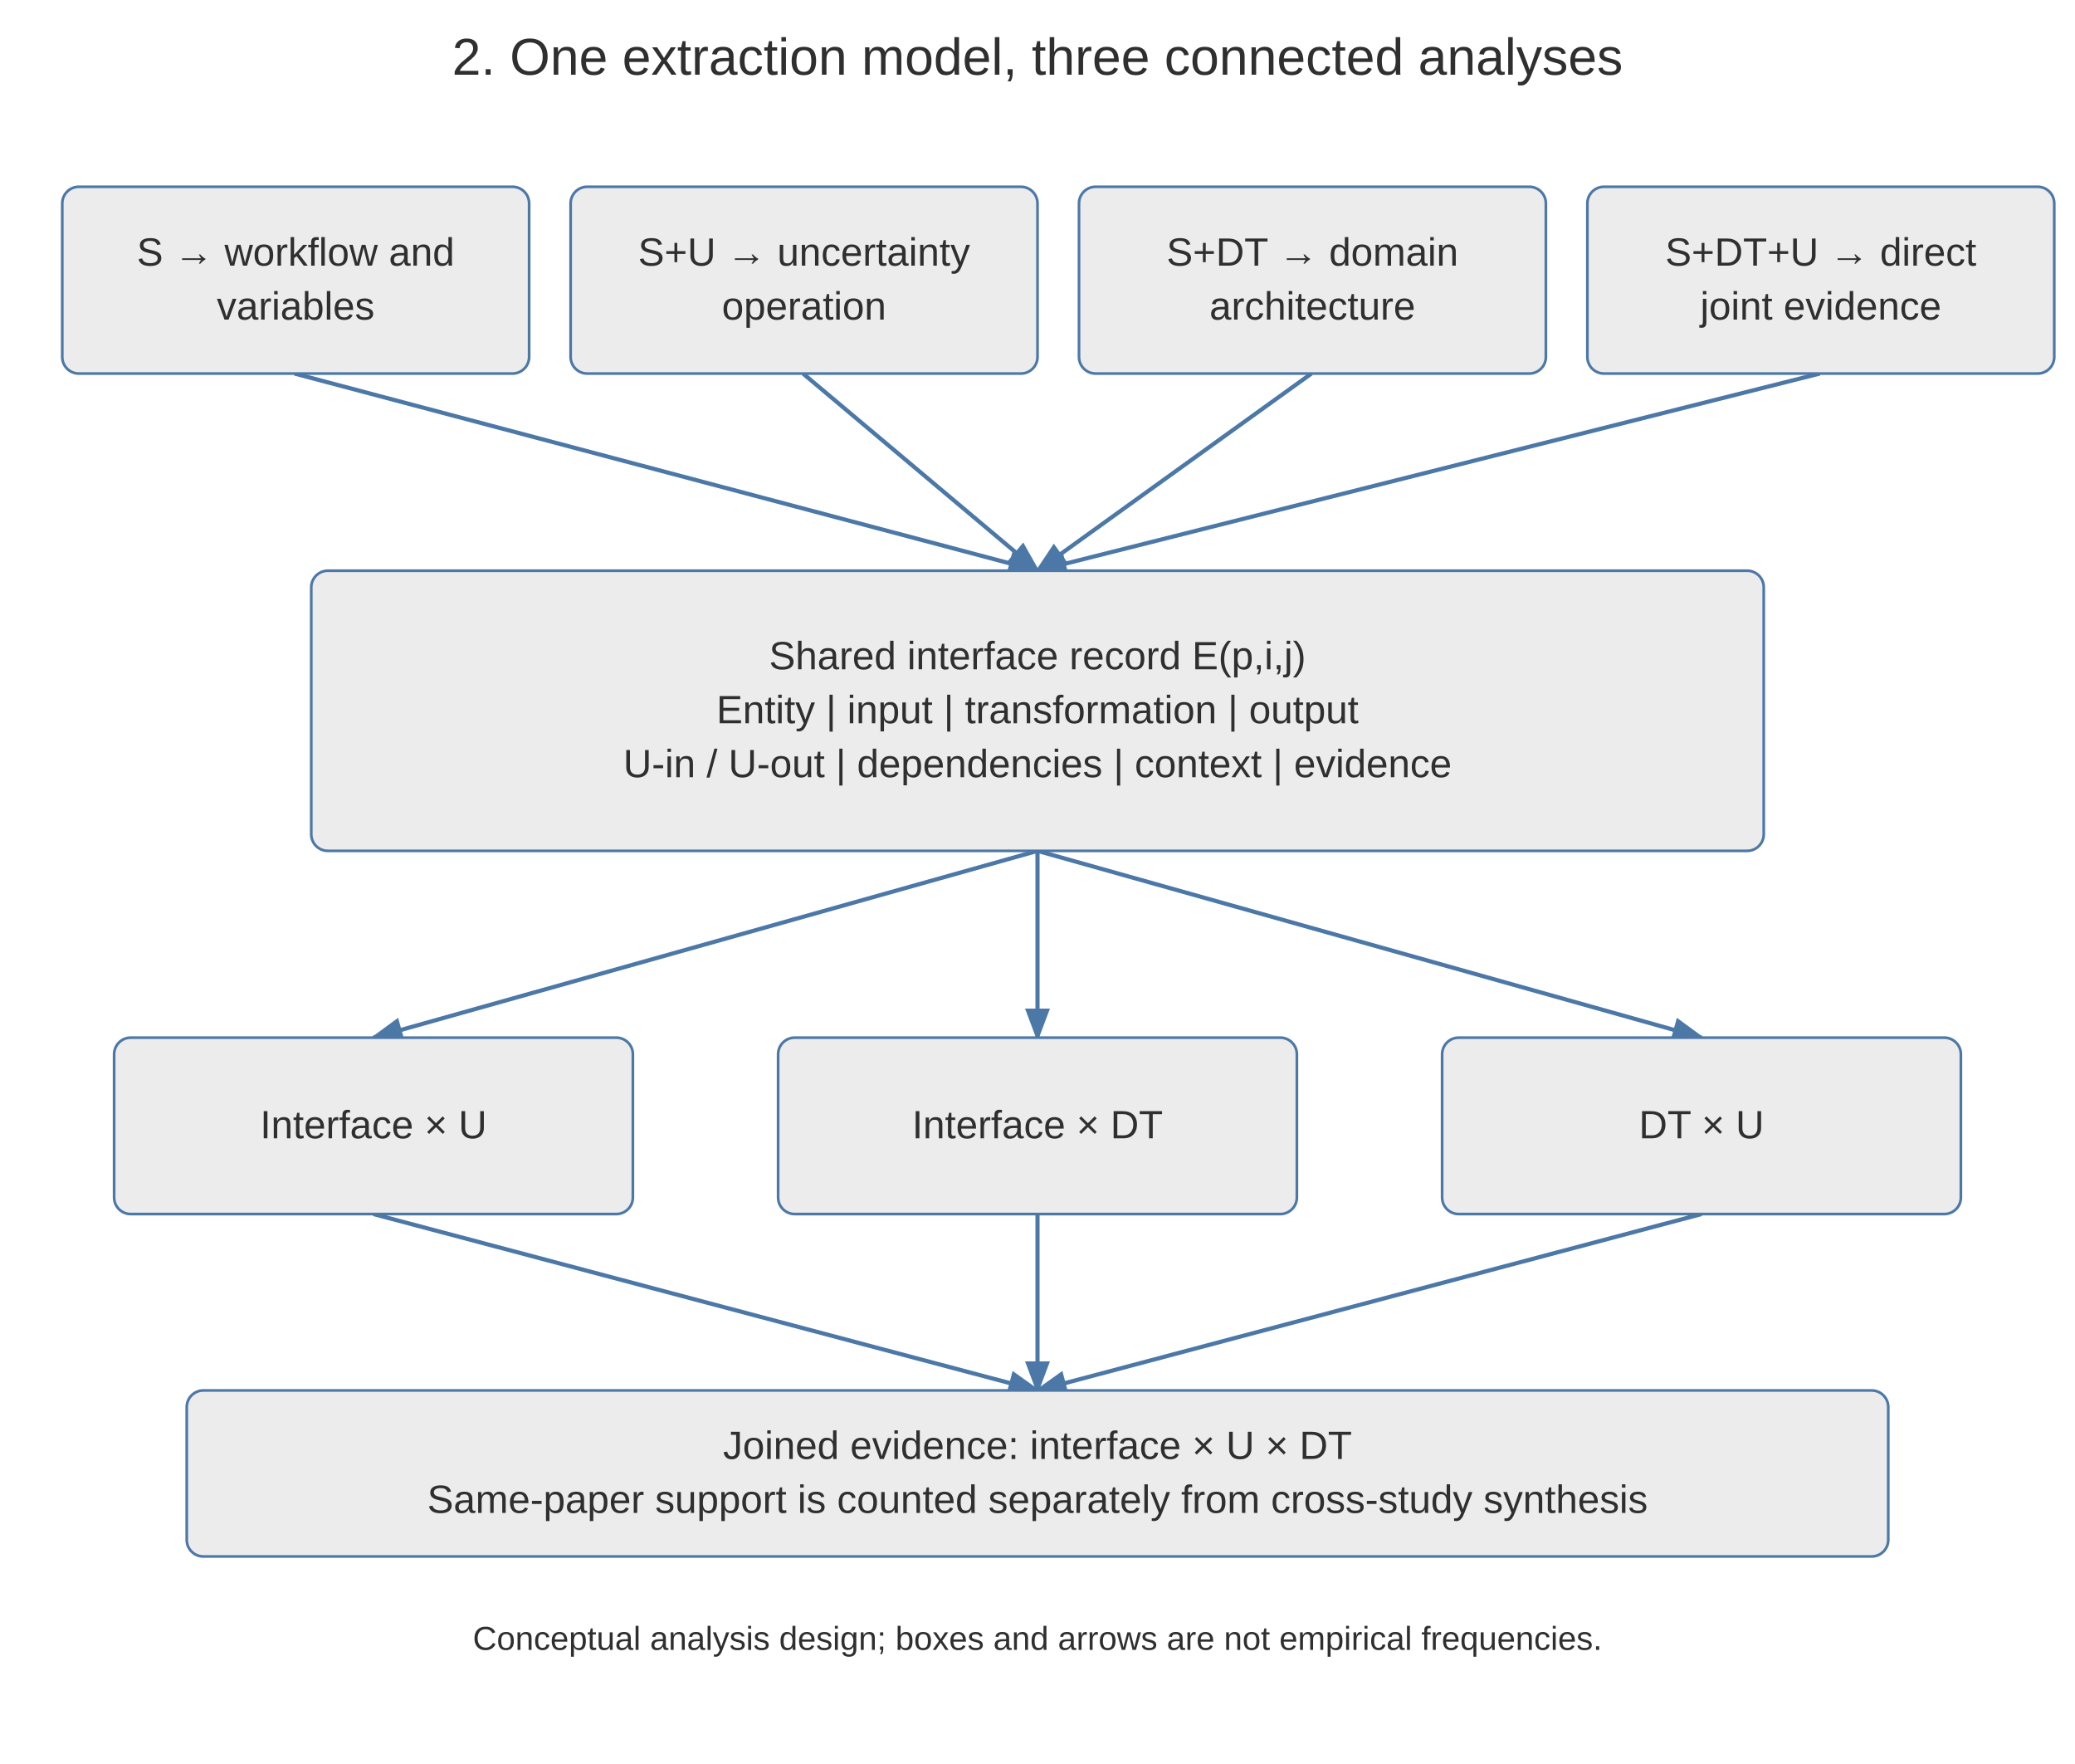
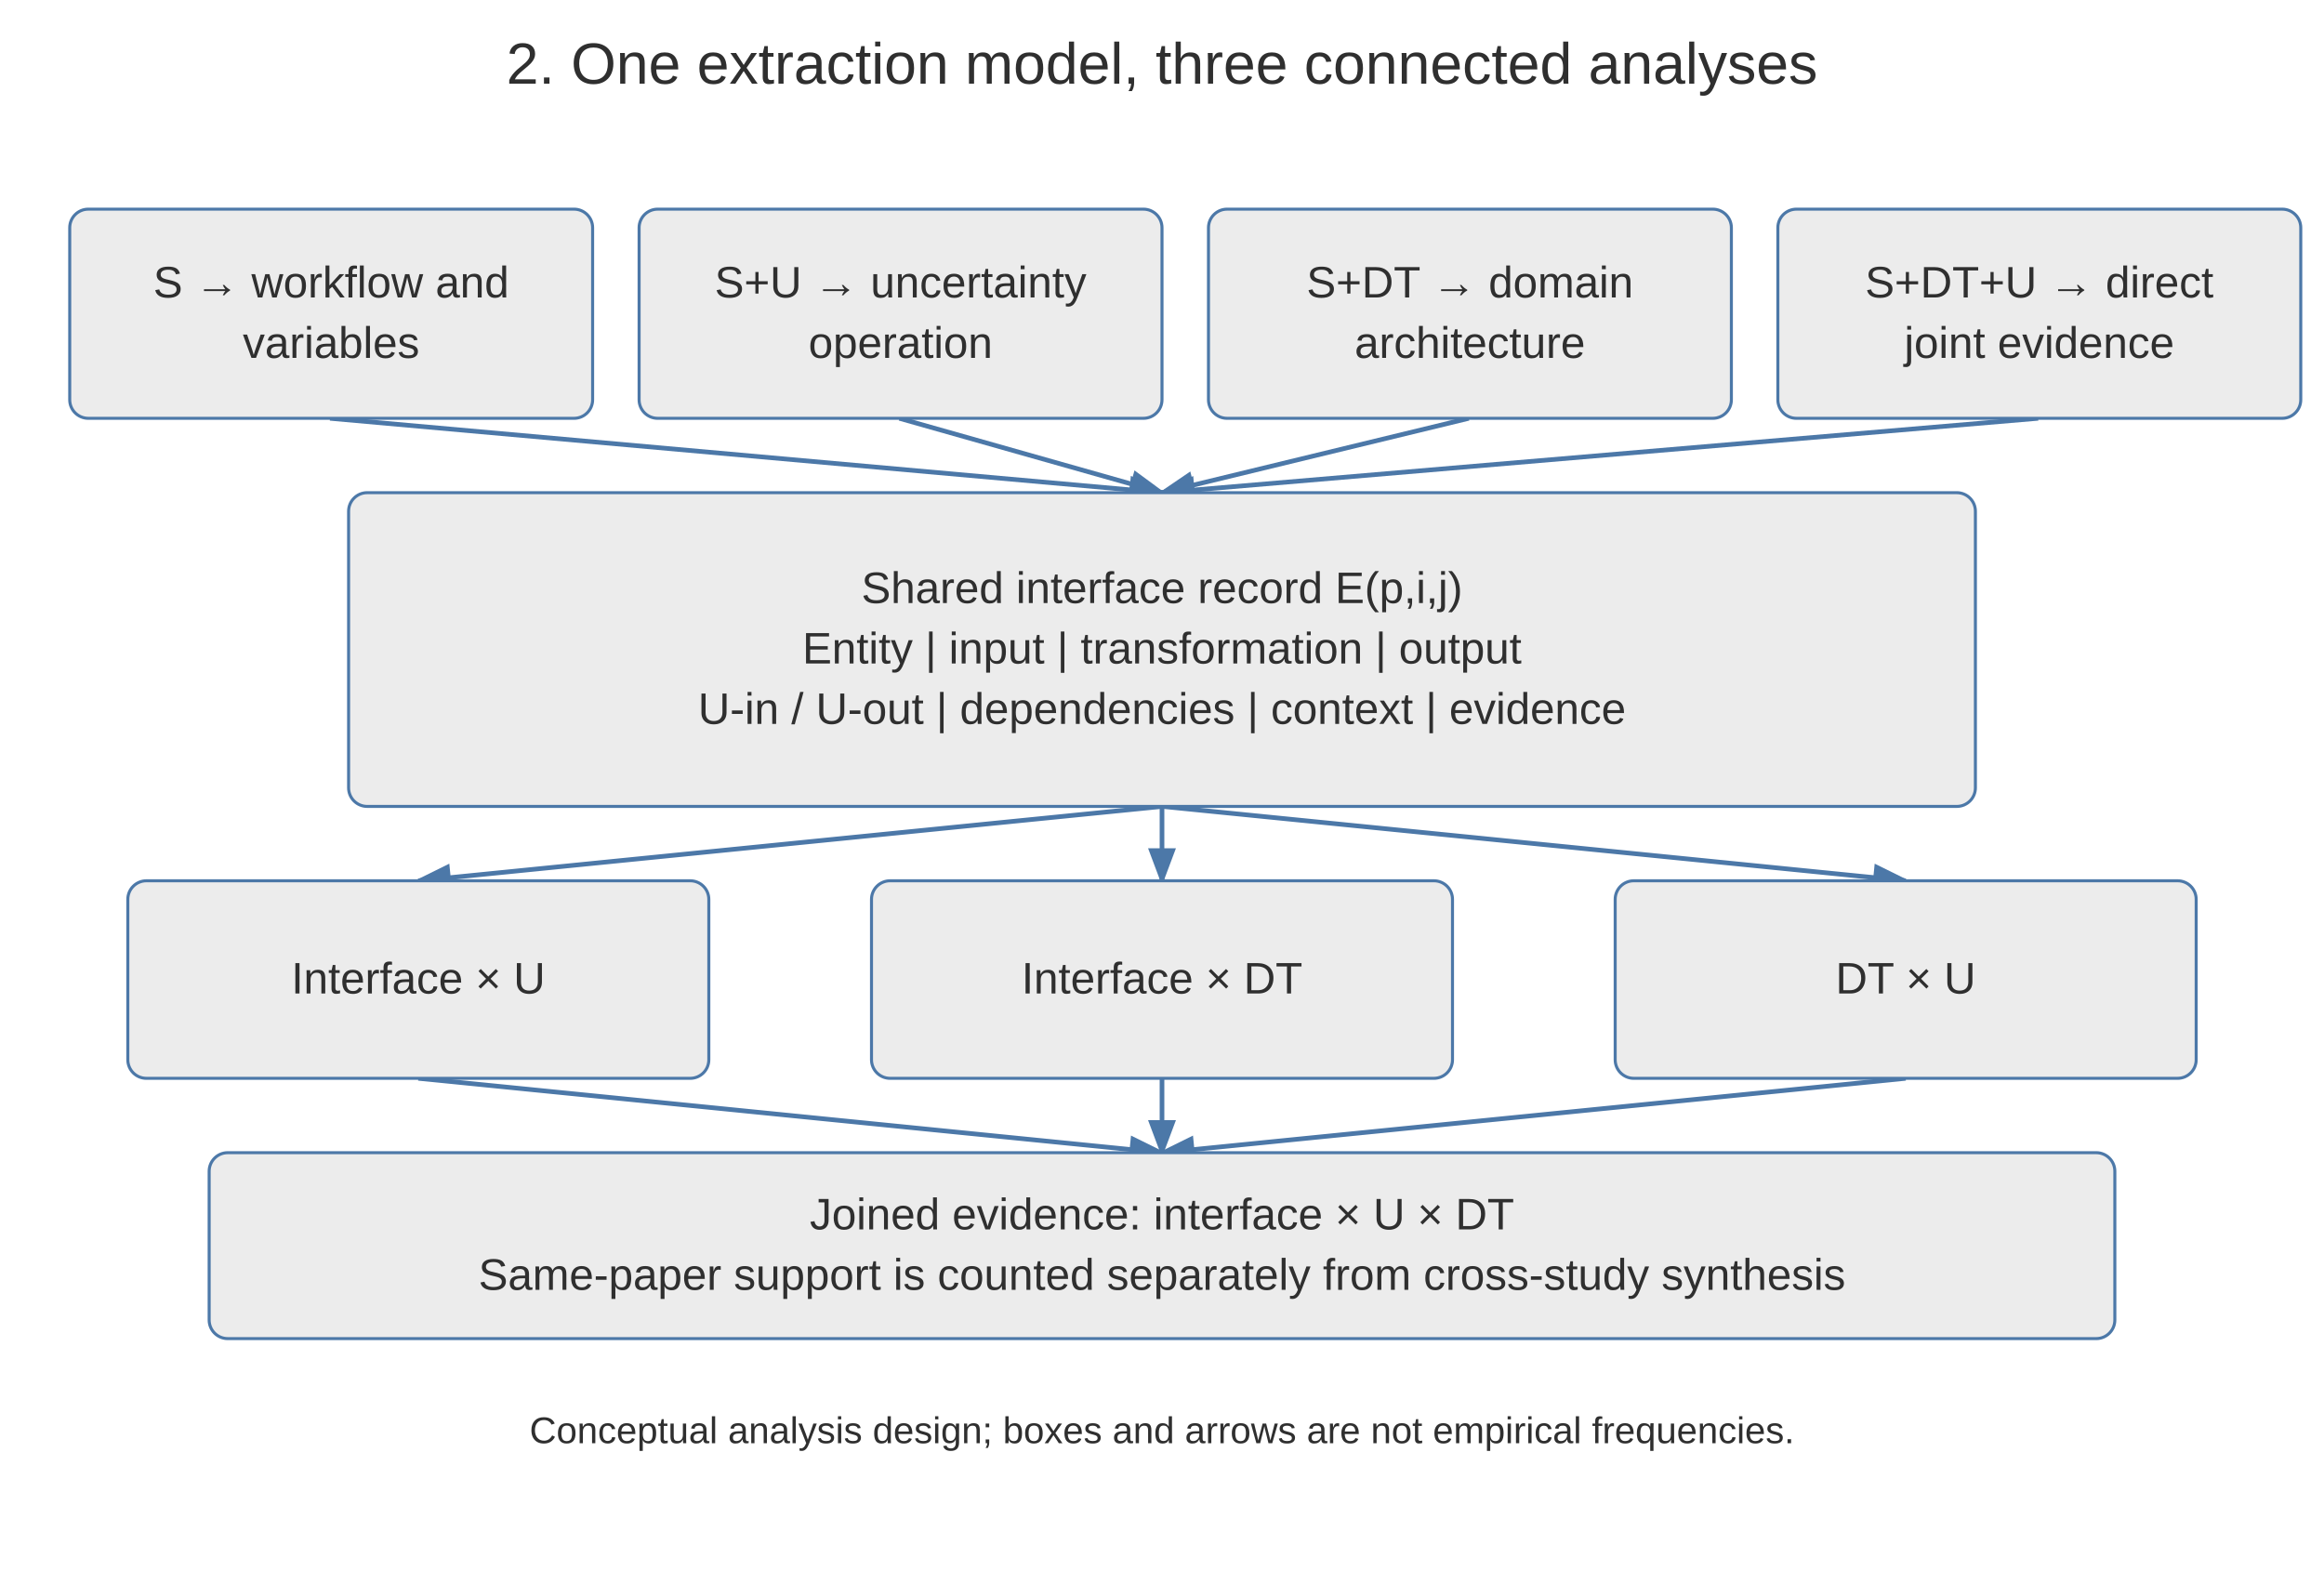
- <svg xmlns="http://www.w3.org/2000/svg" width="1000" height="850" viewBox="0 0 1000 850">
+ <svg xmlns="http://www.w3.org/2000/svg" width="1000" height="676.0" viewBox="0 0 1000 676.0">
  <defs>
    <marker id="a" markerWidth="9" markerHeight="9" refX="7" refY="3" orient="auto">
      <path d="M0,0 L0,6 L8,3 z" fill="#4c78a8" />
    </marker>
  </defs>
-   <rect width="1000" height="850" fill="white" />
-   <text x="500" y="36" text-anchor="middle" font-family="Tahoma,Arial,sans-serif" font-size="25" fill="#2f2f2f">2. One extraction model, three connected analyses</text>
-   <path d="M142,180 L500,275" stroke="#4c78a8" stroke-width="2" fill="none" marker-end="url(#a)" />
-   <path d="M387,180 L500,275" stroke="#4c78a8" stroke-width="2" fill="none" marker-end="url(#a)" />
-   <path d="M632,180 L500,275" stroke="#4c78a8" stroke-width="2" fill="none" marker-end="url(#a)" />
-   <path d="M877,180 L500,275" stroke="#4c78a8" stroke-width="2" fill="none" marker-end="url(#a)" />
-   <path d="M500,410 L180,500" stroke="#4c78a8" stroke-width="2" fill="none" marker-end="url(#a)" />
-   <path d="M500,410 L500,500" stroke="#4c78a8" stroke-width="2" fill="none" marker-end="url(#a)" />
-   <path d="M500,410 L820,500" stroke="#4c78a8" stroke-width="2" fill="none" marker-end="url(#a)" />
-   <path d="M180,585 L500,670" stroke="#4c78a8" stroke-width="2" fill="none" marker-end="url(#a)" />
-   <path d="M500,585 L500,670" stroke="#4c78a8" stroke-width="2" fill="none" marker-end="url(#a)" />
-   <path d="M820,585 L500,670" stroke="#4c78a8" stroke-width="2" fill="none" marker-end="url(#a)" />
-   <rect x="30" y="90" width="225" height="90" rx="8" fill="#ececec" stroke="#4c78a8" stroke-width="1.3" />
+   <rect width="1000" height="676.0" fill="white" y="0.0" />
+   <text x="500" y="36.0" text-anchor="middle" font-family="Tahoma,Arial,sans-serif" font-size="25" fill="#2f2f2f">2. One extraction model, three connected analyses</text>
+   <path d="M142,180.0 L500,212.0" stroke="#4c78a8" stroke-width="2" fill="none" marker-end="url(#a)" />
+   <path d="M387,180.0 L500,212.0" stroke="#4c78a8" stroke-width="2" fill="none" marker-end="url(#a)" />
+   <path d="M632,180.0 L500,212.0" stroke="#4c78a8" stroke-width="2" fill="none" marker-end="url(#a)" />
+   <path d="M877,180.0 L500,212.0" stroke="#4c78a8" stroke-width="2" fill="none" marker-end="url(#a)" />
+   <path d="M500,347.0 L180,379.0" stroke="#4c78a8" stroke-width="2" fill="none" marker-end="url(#a)" />
+   <path d="M500,347.0 L500,379.0" stroke="#4c78a8" stroke-width="2" fill="none" marker-end="url(#a)" />
+   <path d="M500,347.0 L820,379.0" stroke="#4c78a8" stroke-width="2" fill="none" marker-end="url(#a)" />
+   <path d="M180,464.0 L500,496.0" stroke="#4c78a8" stroke-width="2" fill="none" marker-end="url(#a)" />
+   <path d="M500,464.0 L500,496.0" stroke="#4c78a8" stroke-width="2" fill="none" marker-end="url(#a)" />
+   <path d="M820,464.0 L500,496.0" stroke="#4c78a8" stroke-width="2" fill="none" marker-end="url(#a)" />
+   <rect x="30" y="90.0" width="225" height="90.0" rx="8" fill="#ececec" stroke="#4c78a8" stroke-width="1.3" />
  <text x="142.5" y="128.0" text-anchor="middle" font-family="Tahoma,Arial,sans-serif" font-size="19" fill="#2f2f2f">S → workflow and</text>
  <text x="142.5" y="154.0" text-anchor="middle" font-family="Tahoma,Arial,sans-serif" font-size="19" fill="#2f2f2f">variables</text>
-   <rect x="275" y="90" width="225" height="90" rx="8" fill="#ececec" stroke="#4c78a8" stroke-width="1.3" />
+   <rect x="275" y="90.0" width="225" height="90.0" rx="8" fill="#ececec" stroke="#4c78a8" stroke-width="1.3" />
  <text x="387.5" y="128.0" text-anchor="middle" font-family="Tahoma,Arial,sans-serif" font-size="19" fill="#2f2f2f">S+U → uncertainty</text>
  <text x="387.5" y="154.0" text-anchor="middle" font-family="Tahoma,Arial,sans-serif" font-size="19" fill="#2f2f2f">operation</text>
-   <rect x="520" y="90" width="225" height="90" rx="8" fill="#ececec" stroke="#4c78a8" stroke-width="1.3" />
+   <rect x="520" y="90.0" width="225" height="90.0" rx="8" fill="#ececec" stroke="#4c78a8" stroke-width="1.3" />
  <text x="632.5" y="128.0" text-anchor="middle" font-family="Tahoma,Arial,sans-serif" font-size="19" fill="#2f2f2f">S+DT → domain</text>
  <text x="632.5" y="154.0" text-anchor="middle" font-family="Tahoma,Arial,sans-serif" font-size="19" fill="#2f2f2f">architecture</text>
-   <rect x="765" y="90" width="225" height="90" rx="8" fill="#ececec" stroke="#4c78a8" stroke-width="1.3" />
+   <rect x="765" y="90.0" width="225" height="90.0" rx="8" fill="#ececec" stroke="#4c78a8" stroke-width="1.3" />
  <text x="877.5" y="128.0" text-anchor="middle" font-family="Tahoma,Arial,sans-serif" font-size="19" fill="#2f2f2f">S+DT+U → direct</text>
  <text x="877.5" y="154.0" text-anchor="middle" font-family="Tahoma,Arial,sans-serif" font-size="19" fill="#2f2f2f">joint evidence</text>
-   <rect x="150" y="275" width="700" height="135" rx="8" fill="#ececec" stroke="#4c78a8" stroke-width="1.3" />
-   <text x="500.0" y="322.5" text-anchor="middle" font-family="Tahoma,Arial,sans-serif" font-size="19" fill="#2f2f2f">Shared interface record E(p,i,j)</text>
-   <text x="500.0" y="348.5" text-anchor="middle" font-family="Tahoma,Arial,sans-serif" font-size="19" fill="#2f2f2f">Entity | input | transformation | output</text>
-   <text x="500.0" y="374.5" text-anchor="middle" font-family="Tahoma,Arial,sans-serif" font-size="19" fill="#2f2f2f">U-in / U-out | dependencies | context | evidence</text>
-   <rect x="55" y="500" width="250" height="85" rx="8" fill="#ececec" stroke="#4c78a8" stroke-width="1.3" />
-   <text x="180.0" y="548.5" text-anchor="middle" font-family="Tahoma,Arial,sans-serif" font-size="19" fill="#2f2f2f">Interface × U</text>
-   <rect x="375" y="500" width="250" height="85" rx="8" fill="#ececec" stroke="#4c78a8" stroke-width="1.3" />
-   <text x="500.0" y="548.5" text-anchor="middle" font-family="Tahoma,Arial,sans-serif" font-size="19" fill="#2f2f2f">Interface × DT</text>
-   <rect x="695" y="500" width="250" height="85" rx="8" fill="#ececec" stroke="#4c78a8" stroke-width="1.3" />
-   <text x="820.0" y="548.5" text-anchor="middle" font-family="Tahoma,Arial,sans-serif" font-size="19" fill="#2f2f2f">DT × U</text>
-   <rect x="90" y="670" width="820" height="80" rx="8" fill="#ececec" stroke="#4c78a8" stroke-width="1.3" />
-   <text x="500.0" y="703.0" text-anchor="middle" font-family="Tahoma,Arial,sans-serif" font-size="19" fill="#2f2f2f">Joined evidence: interface × U × DT</text>
-   <text x="500.0" y="729.0" text-anchor="middle" font-family="Tahoma,Arial,sans-serif" font-size="19" fill="#2f2f2f">Same-paper support is counted separately from cross-study synthesis</text>
-   <text x="500" y="795" text-anchor="middle" font-family="Tahoma,Arial,sans-serif" font-size="16" fill="#2f2f2f">Conceptual analysis design; boxes and arrows are not empirical frequencies.</text>
+   <rect x="150" y="212.0" width="700" height="135.0" rx="8" fill="#ececec" stroke="#4c78a8" stroke-width="1.3" />
+   <text x="500.0" y="259.5" text-anchor="middle" font-family="Tahoma,Arial,sans-serif" font-size="19" fill="#2f2f2f">Shared interface record E(p,i,j)</text>
+   <text x="500.0" y="285.5" text-anchor="middle" font-family="Tahoma,Arial,sans-serif" font-size="19" fill="#2f2f2f">Entity | input | transformation | output</text>
+   <text x="500.0" y="311.5" text-anchor="middle" font-family="Tahoma,Arial,sans-serif" font-size="19" fill="#2f2f2f">U-in / U-out | dependencies | context | evidence</text>
+   <rect x="55" y="379.0" width="250" height="85.0" rx="8" fill="#ececec" stroke="#4c78a8" stroke-width="1.3" />
+   <text x="180.0" y="427.5" text-anchor="middle" font-family="Tahoma,Arial,sans-serif" font-size="19" fill="#2f2f2f">Interface × U</text>
+   <rect x="375" y="379.0" width="250" height="85.0" rx="8" fill="#ececec" stroke="#4c78a8" stroke-width="1.3" />
+   <text x="500.0" y="427.5" text-anchor="middle" font-family="Tahoma,Arial,sans-serif" font-size="19" fill="#2f2f2f">Interface × DT</text>
+   <rect x="695" y="379.0" width="250" height="85.0" rx="8" fill="#ececec" stroke="#4c78a8" stroke-width="1.3" />
+   <text x="820.0" y="427.5" text-anchor="middle" font-family="Tahoma,Arial,sans-serif" font-size="19" fill="#2f2f2f">DT × U</text>
+   <rect x="90" y="496.0" width="820" height="80.0" rx="8" fill="#ececec" stroke="#4c78a8" stroke-width="1.3" />
+   <text x="500.0" y="529.0" text-anchor="middle" font-family="Tahoma,Arial,sans-serif" font-size="19" fill="#2f2f2f">Joined evidence: interface × U × DT</text>
+   <text x="500.0" y="555.0" text-anchor="middle" font-family="Tahoma,Arial,sans-serif" font-size="19" fill="#2f2f2f">Same-paper support is counted separately from cross-study synthesis</text>
+   <text x="500" y="621.0" text-anchor="middle" font-family="Tahoma,Arial,sans-serif" font-size="16" fill="#2f2f2f">Conceptual analysis design; boxes and arrows are not empirical frequencies.</text>
  <style>text,tspan{font-family:"Times New Roman",serif !important}</style>
</svg>
